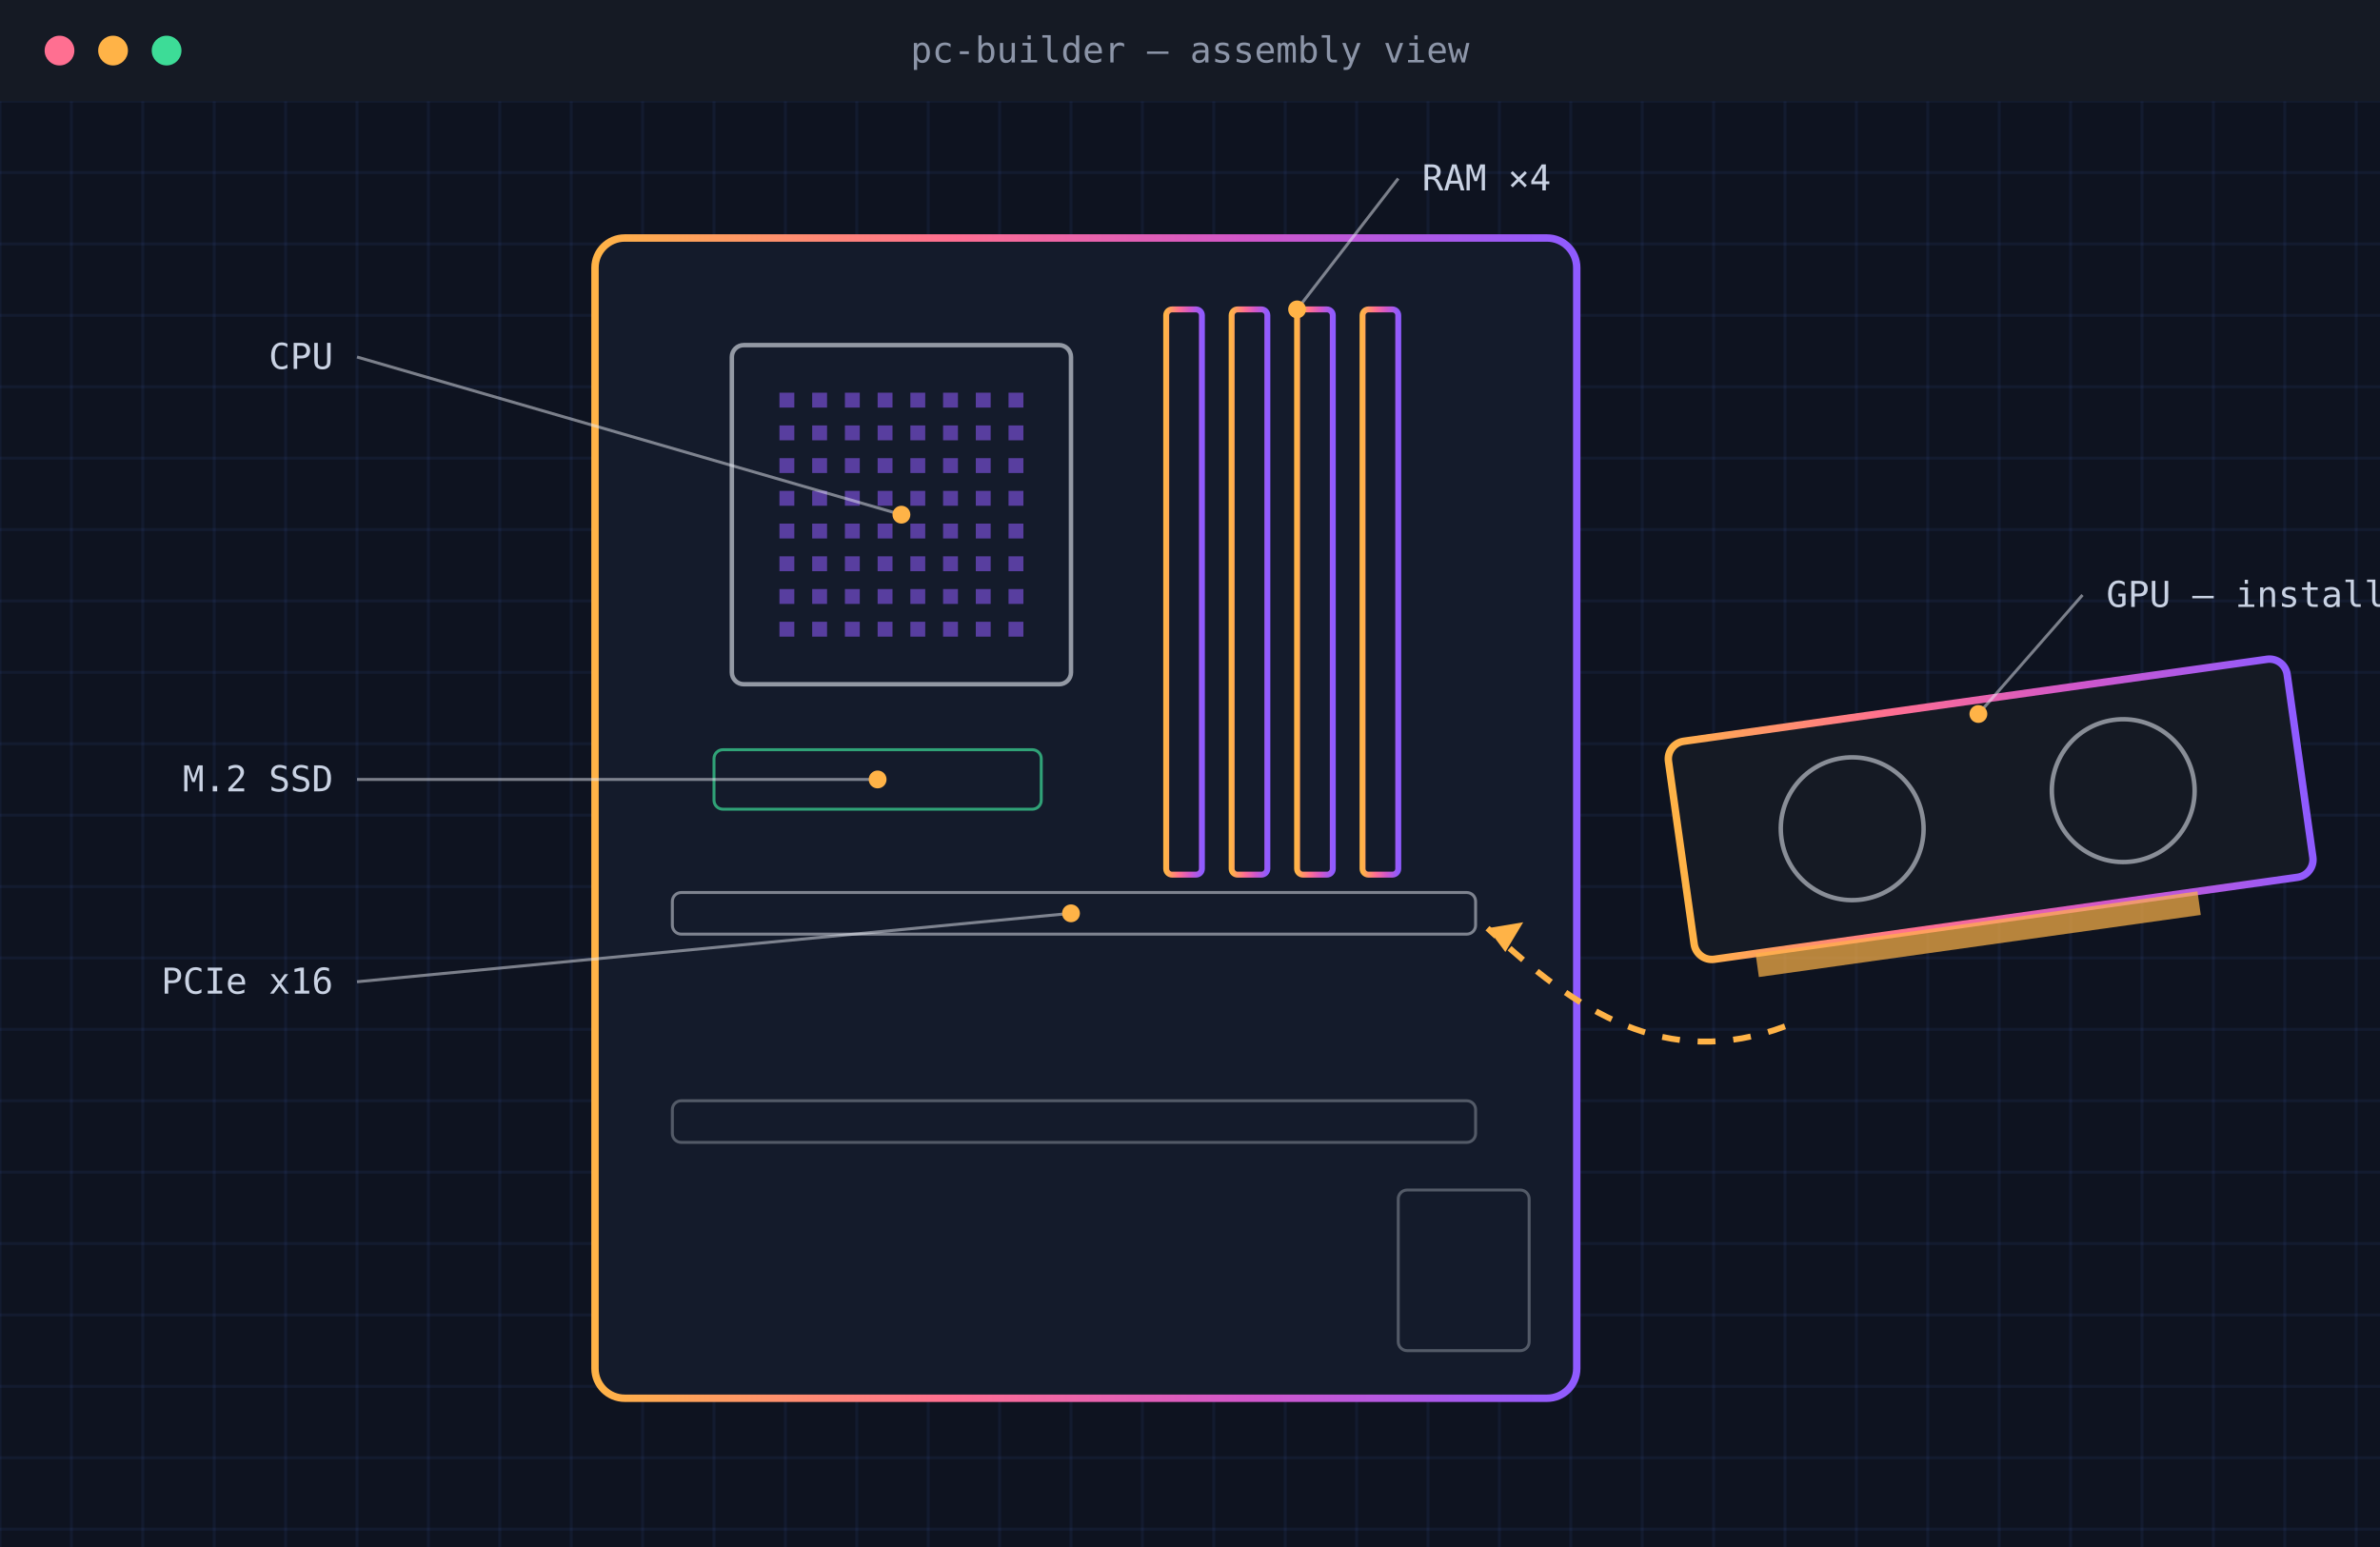
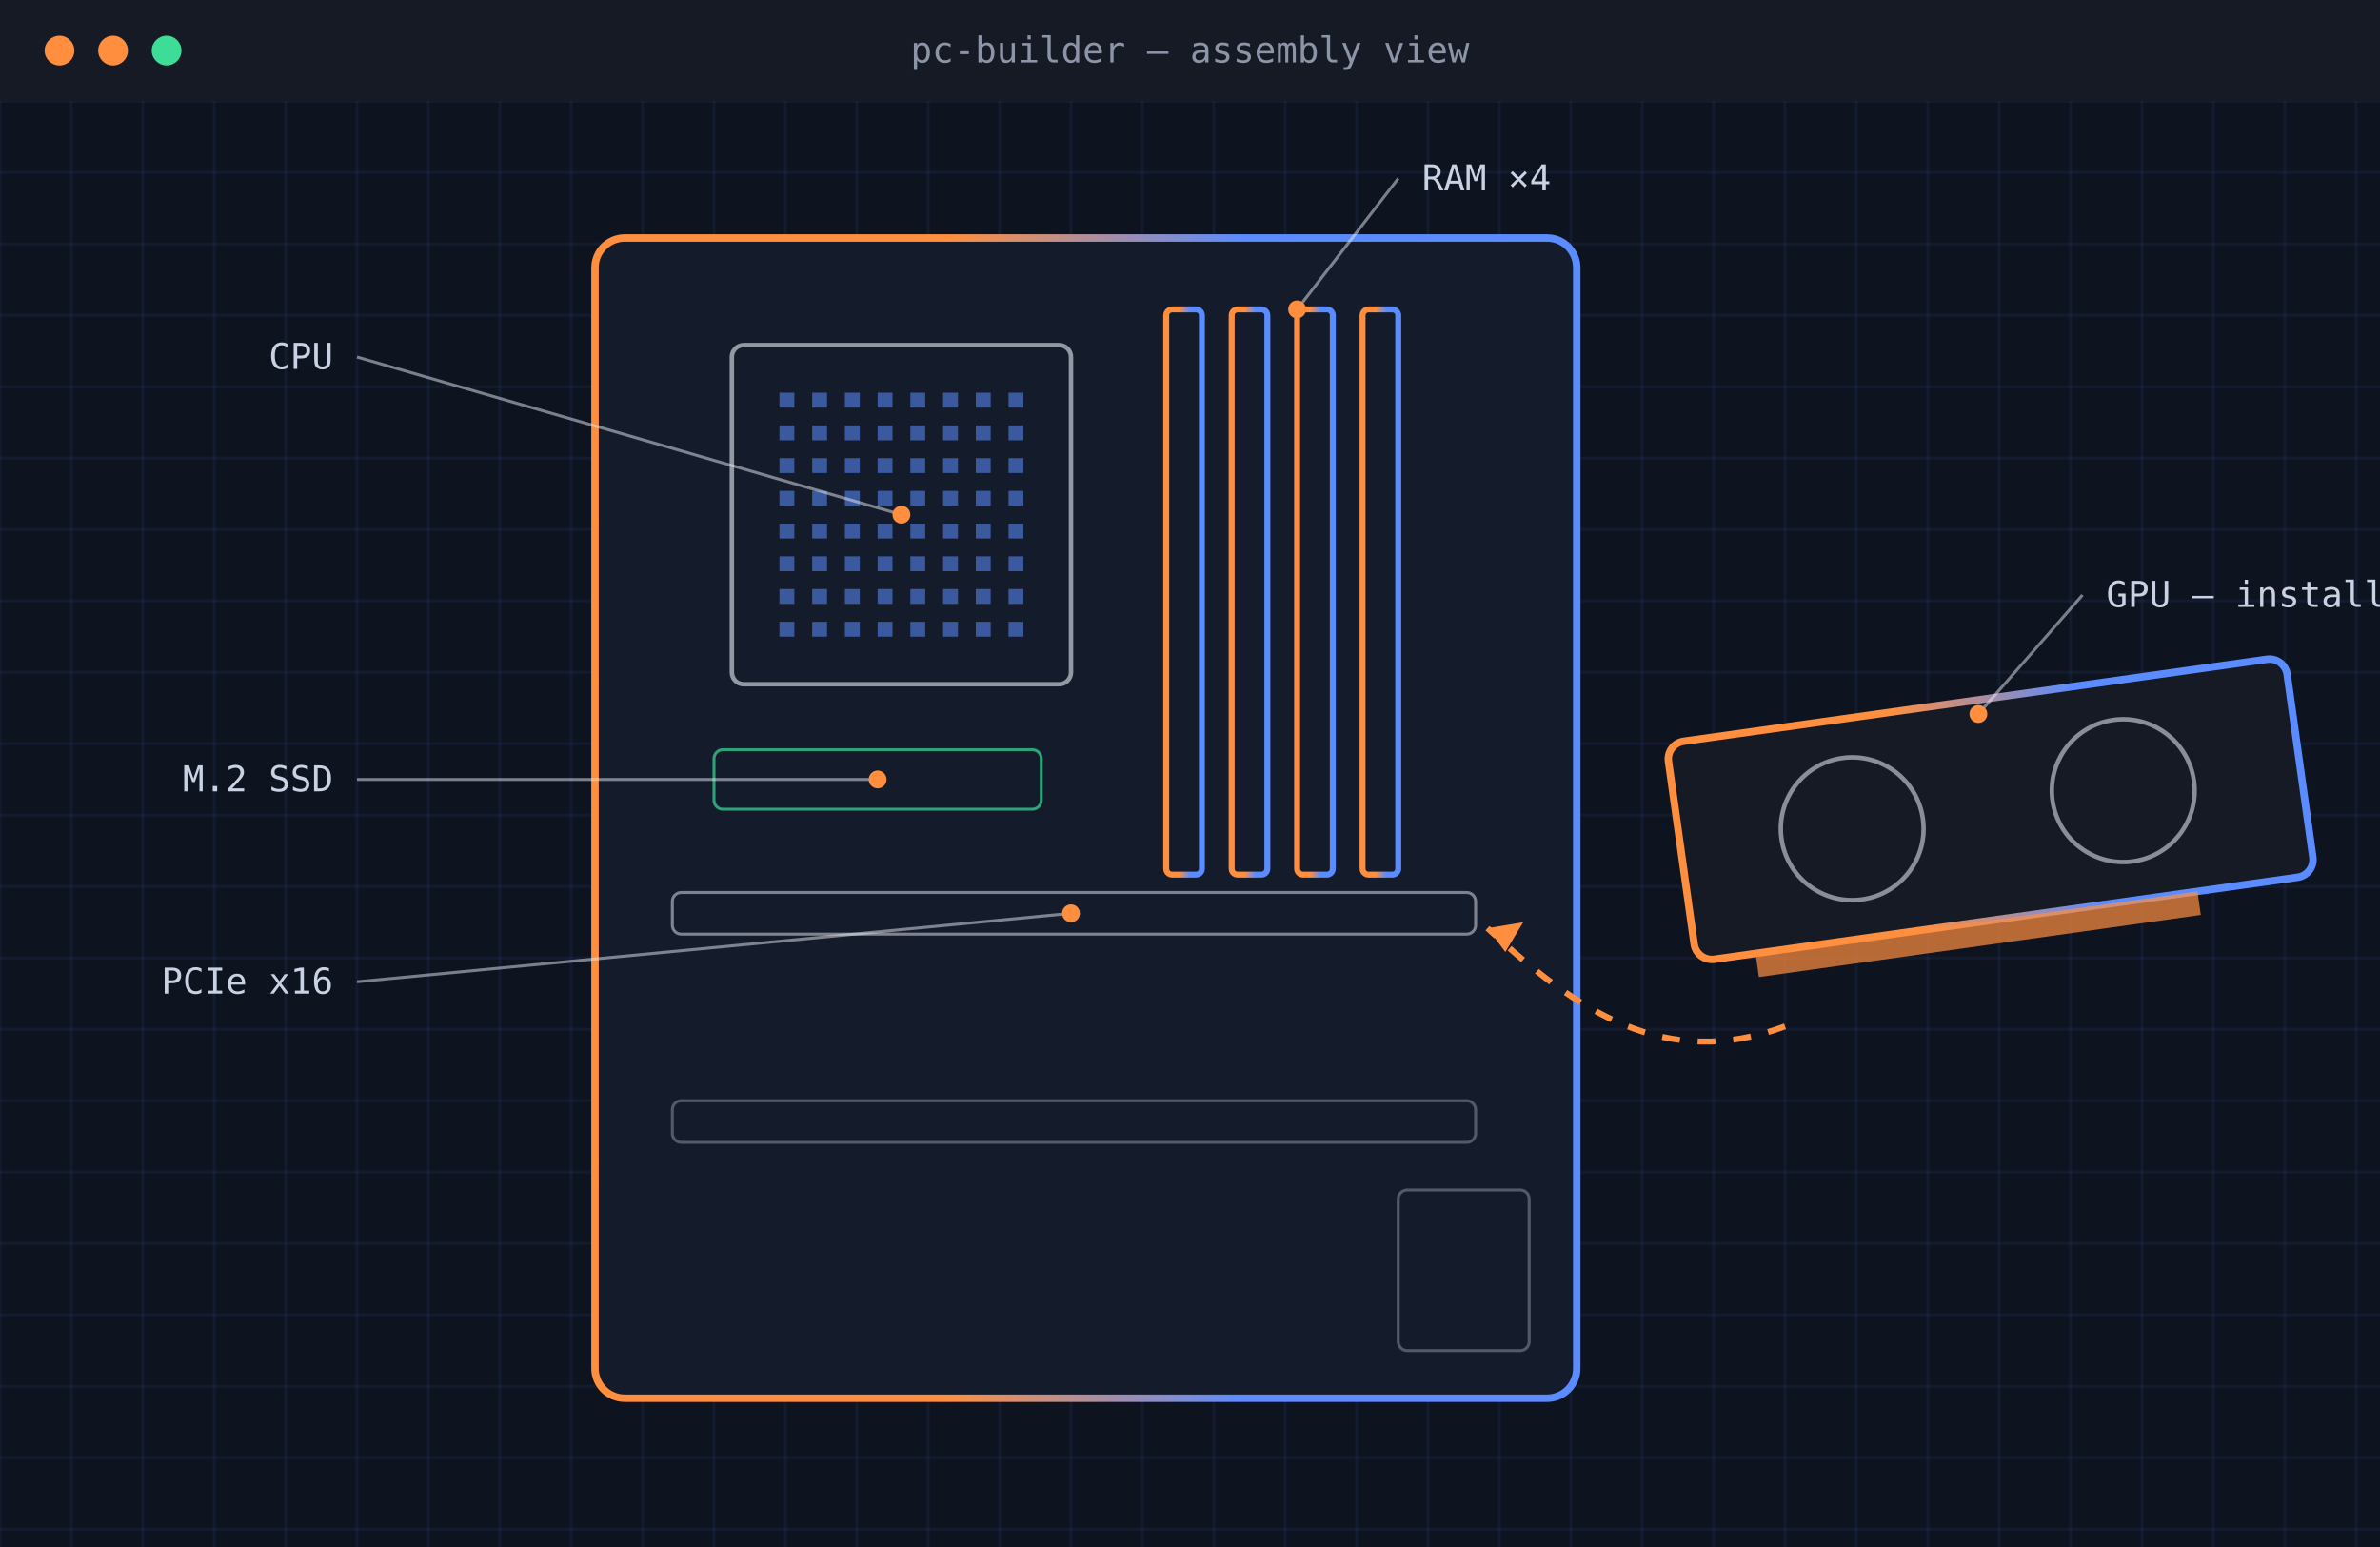
<svg xmlns="http://www.w3.org/2000/svg" viewBox="0 0 800 520" role="img" aria-label="PC Builder blueprint illustration">
  <defs>
    <linearGradient id="g" x1="0" y1="0" x2="1" y2="0">
-       <stop offset="0" stop-color="#FFB347" />
-       <stop offset=".36" stop-color="#FF6F91" />
-       <stop offset=".66" stop-color="#D257C9" />
-       <stop offset="1" stop-color="#8F5BFF" />
+       <stop offset="0" stop-color="#FF8F3F" />
+       <stop offset=".36" stop-color="#FF8F3F" />
+       <stop offset=".66" stop-color="#5B8CFF" />
+       <stop offset="1" stop-color="#5B8CFF" />
    </linearGradient>
  </defs>
  <rect width="800" height="520" fill="#0E1320" />
  <line x1="0" x2="0" y1="34" y2="520" stroke="#5B8CFF" stroke-opacity=".07" />
  <line x1="24" x2="24" y1="34" y2="520" stroke="#5B8CFF" stroke-opacity=".07" />
  <line x1="48" x2="48" y1="34" y2="520" stroke="#5B8CFF" stroke-opacity=".07" />
  <line x1="72" x2="72" y1="34" y2="520" stroke="#5B8CFF" stroke-opacity=".07" />
  <line x1="96" x2="96" y1="34" y2="520" stroke="#5B8CFF" stroke-opacity=".07" />
  <line x1="120" x2="120" y1="34" y2="520" stroke="#5B8CFF" stroke-opacity=".07" />
  <line x1="144" x2="144" y1="34" y2="520" stroke="#5B8CFF" stroke-opacity=".07" />
  <line x1="168" x2="168" y1="34" y2="520" stroke="#5B8CFF" stroke-opacity=".07" />
  <line x1="192" x2="192" y1="34" y2="520" stroke="#5B8CFF" stroke-opacity=".07" />
  <line x1="216" x2="216" y1="34" y2="520" stroke="#5B8CFF" stroke-opacity=".07" />
  <line x1="240" x2="240" y1="34" y2="520" stroke="#5B8CFF" stroke-opacity=".07" />
  <line x1="264" x2="264" y1="34" y2="520" stroke="#5B8CFF" stroke-opacity=".07" />
  <line x1="288" x2="288" y1="34" y2="520" stroke="#5B8CFF" stroke-opacity=".07" />
  <line x1="312" x2="312" y1="34" y2="520" stroke="#5B8CFF" stroke-opacity=".07" />
  <line x1="336" x2="336" y1="34" y2="520" stroke="#5B8CFF" stroke-opacity=".07" />
  <line x1="360" x2="360" y1="34" y2="520" stroke="#5B8CFF" stroke-opacity=".07" />
  <line x1="384" x2="384" y1="34" y2="520" stroke="#5B8CFF" stroke-opacity=".07" />
  <line x1="408" x2="408" y1="34" y2="520" stroke="#5B8CFF" stroke-opacity=".07" />
  <line x1="432" x2="432" y1="34" y2="520" stroke="#5B8CFF" stroke-opacity=".07" />
  <line x1="456" x2="456" y1="34" y2="520" stroke="#5B8CFF" stroke-opacity=".07" />
  <line x1="480" x2="480" y1="34" y2="520" stroke="#5B8CFF" stroke-opacity=".07" />
  <line x1="504" x2="504" y1="34" y2="520" stroke="#5B8CFF" stroke-opacity=".07" />
  <line x1="528" x2="528" y1="34" y2="520" stroke="#5B8CFF" stroke-opacity=".07" />
  <line x1="552" x2="552" y1="34" y2="520" stroke="#5B8CFF" stroke-opacity=".07" />
  <line x1="576" x2="576" y1="34" y2="520" stroke="#5B8CFF" stroke-opacity=".07" />
  <line x1="600" x2="600" y1="34" y2="520" stroke="#5B8CFF" stroke-opacity=".07" />
  <line x1="624" x2="624" y1="34" y2="520" stroke="#5B8CFF" stroke-opacity=".07" />
  <line x1="648" x2="648" y1="34" y2="520" stroke="#5B8CFF" stroke-opacity=".07" />
  <line x1="672" x2="672" y1="34" y2="520" stroke="#5B8CFF" stroke-opacity=".07" />
  <line x1="696" x2="696" y1="34" y2="520" stroke="#5B8CFF" stroke-opacity=".07" />
  <line x1="720" x2="720" y1="34" y2="520" stroke="#5B8CFF" stroke-opacity=".07" />
  <line x1="744" x2="744" y1="34" y2="520" stroke="#5B8CFF" stroke-opacity=".07" />
  <line x1="768" x2="768" y1="34" y2="520" stroke="#5B8CFF" stroke-opacity=".07" />
  <line x1="792" x2="792" y1="34" y2="520" stroke="#5B8CFF" stroke-opacity=".07" />
  <line x1="0" x2="800" y1="34" y2="34" stroke="#5B8CFF" stroke-opacity=".07" />
  <line x1="0" x2="800" y1="58" y2="58" stroke="#5B8CFF" stroke-opacity=".07" />
  <line x1="0" x2="800" y1="82" y2="82" stroke="#5B8CFF" stroke-opacity=".07" />
  <line x1="0" x2="800" y1="106" y2="106" stroke="#5B8CFF" stroke-opacity=".07" />
  <line x1="0" x2="800" y1="130" y2="130" stroke="#5B8CFF" stroke-opacity=".07" />
  <line x1="0" x2="800" y1="154" y2="154" stroke="#5B8CFF" stroke-opacity=".07" />
  <line x1="0" x2="800" y1="178" y2="178" stroke="#5B8CFF" stroke-opacity=".07" />
  <line x1="0" x2="800" y1="202" y2="202" stroke="#5B8CFF" stroke-opacity=".07" />
  <line x1="0" x2="800" y1="226" y2="226" stroke="#5B8CFF" stroke-opacity=".07" />
  <line x1="0" x2="800" y1="250" y2="250" stroke="#5B8CFF" stroke-opacity=".07" />
  <line x1="0" x2="800" y1="274" y2="274" stroke="#5B8CFF" stroke-opacity=".07" />
  <line x1="0" x2="800" y1="298" y2="298" stroke="#5B8CFF" stroke-opacity=".07" />
  <line x1="0" x2="800" y1="322" y2="322" stroke="#5B8CFF" stroke-opacity=".07" />
  <line x1="0" x2="800" y1="346" y2="346" stroke="#5B8CFF" stroke-opacity=".07" />
  <line x1="0" x2="800" y1="370" y2="370" stroke="#5B8CFF" stroke-opacity=".07" />
  <line x1="0" x2="800" y1="394" y2="394" stroke="#5B8CFF" stroke-opacity=".07" />
  <line x1="0" x2="800" y1="418" y2="418" stroke="#5B8CFF" stroke-opacity=".07" />
  <line x1="0" x2="800" y1="442" y2="442" stroke="#5B8CFF" stroke-opacity=".07" />
  <line x1="0" x2="800" y1="466" y2="466" stroke="#5B8CFF" stroke-opacity=".07" />
  <line x1="0" x2="800" y1="490" y2="490" stroke="#5B8CFF" stroke-opacity=".07" />
  <line x1="0" x2="800" y1="514" y2="514" stroke="#5B8CFF" stroke-opacity=".07" />
  <rect x="0" y="0" width="800" height="34" fill="#151A24" />
-   <circle cx="20" cy="17" r="5" fill="#FF6F91" />
-   <circle cx="38" cy="17" r="5" fill="#FFB347" />
+   <circle cx="20" cy="17" r="5" fill="#FF8F3F" />
+   <circle cx="38" cy="17" r="5" fill="#FF8F3F" />
  <circle cx="56" cy="17" r="5" fill="#3DDC97" />
  <text x="400.0" y="21" fill="#8C95A8" font-family="ui-monospace,Consolas,monospace" font-size="12" text-anchor="middle">pc-builder — assembly view</text>
  <rect x="200" y="80" width="330" height="390" rx="10" fill="#141B2B" stroke="url(#g)" stroke-width="2.5" />
  <rect x="246" y="116" width="114" height="114" rx="4" fill="none" stroke="#E8ECF5" stroke-opacity=".6" stroke-width="1.5" />
-   <rect x="262" y="132" width="5" height="5" fill="#8F5BFF" opacity=".55" />
-   <rect x="273" y="132" width="5" height="5" fill="#8F5BFF" opacity=".55" />
-   <rect x="284" y="132" width="5" height="5" fill="#8F5BFF" opacity=".55" />
-   <rect x="295" y="132" width="5" height="5" fill="#8F5BFF" opacity=".55" />
-   <rect x="306" y="132" width="5" height="5" fill="#8F5BFF" opacity=".55" />
-   <rect x="317" y="132" width="5" height="5" fill="#8F5BFF" opacity=".55" />
-   <rect x="328" y="132" width="5" height="5" fill="#8F5BFF" opacity=".55" />
-   <rect x="339" y="132" width="5" height="5" fill="#8F5BFF" opacity=".55" />
-   <rect x="262" y="143" width="5" height="5" fill="#8F5BFF" opacity=".55" />
-   <rect x="273" y="143" width="5" height="5" fill="#8F5BFF" opacity=".55" />
-   <rect x="284" y="143" width="5" height="5" fill="#8F5BFF" opacity=".55" />
-   <rect x="295" y="143" width="5" height="5" fill="#8F5BFF" opacity=".55" />
-   <rect x="306" y="143" width="5" height="5" fill="#8F5BFF" opacity=".55" />
-   <rect x="317" y="143" width="5" height="5" fill="#8F5BFF" opacity=".55" />
-   <rect x="328" y="143" width="5" height="5" fill="#8F5BFF" opacity=".55" />
-   <rect x="339" y="143" width="5" height="5" fill="#8F5BFF" opacity=".55" />
-   <rect x="262" y="154" width="5" height="5" fill="#8F5BFF" opacity=".55" />
-   <rect x="273" y="154" width="5" height="5" fill="#8F5BFF" opacity=".55" />
-   <rect x="284" y="154" width="5" height="5" fill="#8F5BFF" opacity=".55" />
-   <rect x="295" y="154" width="5" height="5" fill="#8F5BFF" opacity=".55" />
-   <rect x="306" y="154" width="5" height="5" fill="#8F5BFF" opacity=".55" />
-   <rect x="317" y="154" width="5" height="5" fill="#8F5BFF" opacity=".55" />
-   <rect x="328" y="154" width="5" height="5" fill="#8F5BFF" opacity=".55" />
-   <rect x="339" y="154" width="5" height="5" fill="#8F5BFF" opacity=".55" />
-   <rect x="262" y="165" width="5" height="5" fill="#8F5BFF" opacity=".55" />
-   <rect x="273" y="165" width="5" height="5" fill="#8F5BFF" opacity=".55" />
-   <rect x="284" y="165" width="5" height="5" fill="#8F5BFF" opacity=".55" />
-   <rect x="295" y="165" width="5" height="5" fill="#8F5BFF" opacity=".55" />
-   <rect x="306" y="165" width="5" height="5" fill="#8F5BFF" opacity=".55" />
-   <rect x="317" y="165" width="5" height="5" fill="#8F5BFF" opacity=".55" />
-   <rect x="328" y="165" width="5" height="5" fill="#8F5BFF" opacity=".55" />
-   <rect x="339" y="165" width="5" height="5" fill="#8F5BFF" opacity=".55" />
-   <rect x="262" y="176" width="5" height="5" fill="#8F5BFF" opacity=".55" />
-   <rect x="273" y="176" width="5" height="5" fill="#8F5BFF" opacity=".55" />
-   <rect x="284" y="176" width="5" height="5" fill="#8F5BFF" opacity=".55" />
-   <rect x="295" y="176" width="5" height="5" fill="#8F5BFF" opacity=".55" />
-   <rect x="306" y="176" width="5" height="5" fill="#8F5BFF" opacity=".55" />
-   <rect x="317" y="176" width="5" height="5" fill="#8F5BFF" opacity=".55" />
-   <rect x="328" y="176" width="5" height="5" fill="#8F5BFF" opacity=".55" />
-   <rect x="339" y="176" width="5" height="5" fill="#8F5BFF" opacity=".55" />
-   <rect x="262" y="187" width="5" height="5" fill="#8F5BFF" opacity=".55" />
-   <rect x="273" y="187" width="5" height="5" fill="#8F5BFF" opacity=".55" />
-   <rect x="284" y="187" width="5" height="5" fill="#8F5BFF" opacity=".55" />
-   <rect x="295" y="187" width="5" height="5" fill="#8F5BFF" opacity=".55" />
-   <rect x="306" y="187" width="5" height="5" fill="#8F5BFF" opacity=".55" />
-   <rect x="317" y="187" width="5" height="5" fill="#8F5BFF" opacity=".55" />
-   <rect x="328" y="187" width="5" height="5" fill="#8F5BFF" opacity=".55" />
-   <rect x="339" y="187" width="5" height="5" fill="#8F5BFF" opacity=".55" />
-   <rect x="262" y="198" width="5" height="5" fill="#8F5BFF" opacity=".55" />
-   <rect x="273" y="198" width="5" height="5" fill="#8F5BFF" opacity=".55" />
-   <rect x="284" y="198" width="5" height="5" fill="#8F5BFF" opacity=".55" />
-   <rect x="295" y="198" width="5" height="5" fill="#8F5BFF" opacity=".55" />
-   <rect x="306" y="198" width="5" height="5" fill="#8F5BFF" opacity=".55" />
-   <rect x="317" y="198" width="5" height="5" fill="#8F5BFF" opacity=".55" />
-   <rect x="328" y="198" width="5" height="5" fill="#8F5BFF" opacity=".55" />
-   <rect x="339" y="198" width="5" height="5" fill="#8F5BFF" opacity=".55" />
-   <rect x="262" y="209" width="5" height="5" fill="#8F5BFF" opacity=".55" />
-   <rect x="273" y="209" width="5" height="5" fill="#8F5BFF" opacity=".55" />
-   <rect x="284" y="209" width="5" height="5" fill="#8F5BFF" opacity=".55" />
-   <rect x="295" y="209" width="5" height="5" fill="#8F5BFF" opacity=".55" />
-   <rect x="306" y="209" width="5" height="5" fill="#8F5BFF" opacity=".55" />
-   <rect x="317" y="209" width="5" height="5" fill="#8F5BFF" opacity=".55" />
-   <rect x="328" y="209" width="5" height="5" fill="#8F5BFF" opacity=".55" />
-   <rect x="339" y="209" width="5" height="5" fill="#8F5BFF" opacity=".55" />
+   <rect x="262" y="132" width="5" height="5" fill="#5B8CFF" opacity=".55" />
+   <rect x="273" y="132" width="5" height="5" fill="#5B8CFF" opacity=".55" />
+   <rect x="284" y="132" width="5" height="5" fill="#5B8CFF" opacity=".55" />
+   <rect x="295" y="132" width="5" height="5" fill="#5B8CFF" opacity=".55" />
+   <rect x="306" y="132" width="5" height="5" fill="#5B8CFF" opacity=".55" />
+   <rect x="317" y="132" width="5" height="5" fill="#5B8CFF" opacity=".55" />
+   <rect x="328" y="132" width="5" height="5" fill="#5B8CFF" opacity=".55" />
+   <rect x="339" y="132" width="5" height="5" fill="#5B8CFF" opacity=".55" />
+   <rect x="262" y="143" width="5" height="5" fill="#5B8CFF" opacity=".55" />
+   <rect x="273" y="143" width="5" height="5" fill="#5B8CFF" opacity=".55" />
+   <rect x="284" y="143" width="5" height="5" fill="#5B8CFF" opacity=".55" />
+   <rect x="295" y="143" width="5" height="5" fill="#5B8CFF" opacity=".55" />
+   <rect x="306" y="143" width="5" height="5" fill="#5B8CFF" opacity=".55" />
+   <rect x="317" y="143" width="5" height="5" fill="#5B8CFF" opacity=".55" />
+   <rect x="328" y="143" width="5" height="5" fill="#5B8CFF" opacity=".55" />
+   <rect x="339" y="143" width="5" height="5" fill="#5B8CFF" opacity=".55" />
+   <rect x="262" y="154" width="5" height="5" fill="#5B8CFF" opacity=".55" />
+   <rect x="273" y="154" width="5" height="5" fill="#5B8CFF" opacity=".55" />
+   <rect x="284" y="154" width="5" height="5" fill="#5B8CFF" opacity=".55" />
+   <rect x="295" y="154" width="5" height="5" fill="#5B8CFF" opacity=".55" />
+   <rect x="306" y="154" width="5" height="5" fill="#5B8CFF" opacity=".55" />
+   <rect x="317" y="154" width="5" height="5" fill="#5B8CFF" opacity=".55" />
+   <rect x="328" y="154" width="5" height="5" fill="#5B8CFF" opacity=".55" />
+   <rect x="339" y="154" width="5" height="5" fill="#5B8CFF" opacity=".55" />
+   <rect x="262" y="165" width="5" height="5" fill="#5B8CFF" opacity=".55" />
+   <rect x="273" y="165" width="5" height="5" fill="#5B8CFF" opacity=".55" />
+   <rect x="284" y="165" width="5" height="5" fill="#5B8CFF" opacity=".55" />
+   <rect x="295" y="165" width="5" height="5" fill="#5B8CFF" opacity=".55" />
+   <rect x="306" y="165" width="5" height="5" fill="#5B8CFF" opacity=".55" />
+   <rect x="317" y="165" width="5" height="5" fill="#5B8CFF" opacity=".55" />
+   <rect x="328" y="165" width="5" height="5" fill="#5B8CFF" opacity=".55" />
+   <rect x="339" y="165" width="5" height="5" fill="#5B8CFF" opacity=".55" />
+   <rect x="262" y="176" width="5" height="5" fill="#5B8CFF" opacity=".55" />
+   <rect x="273" y="176" width="5" height="5" fill="#5B8CFF" opacity=".55" />
+   <rect x="284" y="176" width="5" height="5" fill="#5B8CFF" opacity=".55" />
+   <rect x="295" y="176" width="5" height="5" fill="#5B8CFF" opacity=".55" />
+   <rect x="306" y="176" width="5" height="5" fill="#5B8CFF" opacity=".55" />
+   <rect x="317" y="176" width="5" height="5" fill="#5B8CFF" opacity=".55" />
+   <rect x="328" y="176" width="5" height="5" fill="#5B8CFF" opacity=".55" />
+   <rect x="339" y="176" width="5" height="5" fill="#5B8CFF" opacity=".55" />
+   <rect x="262" y="187" width="5" height="5" fill="#5B8CFF" opacity=".55" />
+   <rect x="273" y="187" width="5" height="5" fill="#5B8CFF" opacity=".55" />
+   <rect x="284" y="187" width="5" height="5" fill="#5B8CFF" opacity=".55" />
+   <rect x="295" y="187" width="5" height="5" fill="#5B8CFF" opacity=".55" />
+   <rect x="306" y="187" width="5" height="5" fill="#5B8CFF" opacity=".55" />
+   <rect x="317" y="187" width="5" height="5" fill="#5B8CFF" opacity=".55" />
+   <rect x="328" y="187" width="5" height="5" fill="#5B8CFF" opacity=".55" />
+   <rect x="339" y="187" width="5" height="5" fill="#5B8CFF" opacity=".55" />
+   <rect x="262" y="198" width="5" height="5" fill="#5B8CFF" opacity=".55" />
+   <rect x="273" y="198" width="5" height="5" fill="#5B8CFF" opacity=".55" />
+   <rect x="284" y="198" width="5" height="5" fill="#5B8CFF" opacity=".55" />
+   <rect x="295" y="198" width="5" height="5" fill="#5B8CFF" opacity=".55" />
+   <rect x="306" y="198" width="5" height="5" fill="#5B8CFF" opacity=".55" />
+   <rect x="317" y="198" width="5" height="5" fill="#5B8CFF" opacity=".55" />
+   <rect x="328" y="198" width="5" height="5" fill="#5B8CFF" opacity=".55" />
+   <rect x="339" y="198" width="5" height="5" fill="#5B8CFF" opacity=".55" />
+   <rect x="262" y="209" width="5" height="5" fill="#5B8CFF" opacity=".55" />
+   <rect x="273" y="209" width="5" height="5" fill="#5B8CFF" opacity=".55" />
+   <rect x="284" y="209" width="5" height="5" fill="#5B8CFF" opacity=".55" />
+   <rect x="295" y="209" width="5" height="5" fill="#5B8CFF" opacity=".55" />
+   <rect x="306" y="209" width="5" height="5" fill="#5B8CFF" opacity=".55" />
+   <rect x="317" y="209" width="5" height="5" fill="#5B8CFF" opacity=".55" />
+   <rect x="328" y="209" width="5" height="5" fill="#5B8CFF" opacity=".55" />
+   <rect x="339" y="209" width="5" height="5" fill="#5B8CFF" opacity=".55" />
  <rect x="392" y="104" width="12" height="190" rx="2" fill="none" stroke="url(#g)" stroke-width="2" />
  <rect x="414" y="104" width="12" height="190" rx="2" fill="none" stroke="url(#g)" stroke-width="2" />
  <rect x="436" y="104" width="12" height="190" rx="2" fill="none" stroke="url(#g)" stroke-width="2" />
  <rect x="458" y="104" width="12" height="190" rx="2" fill="none" stroke="url(#g)" stroke-width="2" />
  <rect x="226" y="300" width="270" height="14" rx="3" fill="none" stroke="#E8ECF5" stroke-opacity=".5" />
  <rect x="226" y="370" width="270" height="14" rx="3" fill="none" stroke="#E8ECF5" stroke-opacity=".3" />
  <rect x="240" y="252" width="110" height="20" rx="3" fill="none" stroke="#3DDC97" stroke-opacity=".7" />
  <rect x="470" y="400" width="44" height="54" rx="3" fill="none" stroke="#E8ECF5" stroke-opacity=".3" />
  <g transform="translate(560 250) rotate(-8)">
    <rect width="210" height="74" rx="6" fill="#151A24" stroke="url(#g)" stroke-width="2.5" />
    <circle cx="58" cy="37" r="24" fill="none" stroke="#E8ECF5" stroke-opacity=".55" stroke-width="1.5" />
    <circle cx="150" cy="37" r="24" fill="none" stroke="#E8ECF5" stroke-opacity=".55" stroke-width="1.5" />
-     <rect x="20" y="74" width="150" height="8" fill="#FFB347" opacity=".7" />
+     <rect x="20" y="74" width="150" height="8" fill="#FF8F3F" opacity=".7" />
  </g>
-   <path d="M600 345 C 560 360, 530 340, 500 312" fill="none" stroke="#FFB347" stroke-width="2" stroke-dasharray="6 6" />
-   <path d="M500 312 l 12 -2 l -6 10 z" fill="#FFB347" />
+   <path d="M600 345 C 560 360, 530 340, 500 312" fill="none" stroke="#FF8F3F" stroke-width="2" stroke-dasharray="6 6" />
+   <path d="M500 312 l 12 -2 l -6 10 z" fill="#FF8F3F" />
  <polyline points="303,173 120,120" fill="none" stroke="#E8ECF5" stroke-opacity=".5" />
-   <circle cx="303" cy="173" r="3" fill="#FFB347" />
+   <circle cx="303" cy="173" r="3" fill="#FF8F3F" />
  <text x="112" y="124" font-family="ui-monospace,Consolas,monospace" font-size="12" fill="#C9D2E3" text-anchor="end">CPU</text>
  <polyline points="436,104 470,60" fill="none" stroke="#E8ECF5" stroke-opacity=".5" />
-   <circle cx="436" cy="104" r="3" fill="#FFB347" />
+   <circle cx="436" cy="104" r="3" fill="#FF8F3F" />
  <text x="478" y="64" font-family="ui-monospace,Consolas,monospace" font-size="12" fill="#C9D2E3" text-anchor="start">RAM ×4</text>
  <polyline points="295,262 120,262" fill="none" stroke="#E8ECF5" stroke-opacity=".5" />
-   <circle cx="295" cy="262" r="3" fill="#FFB347" />
+   <circle cx="295" cy="262" r="3" fill="#FF8F3F" />
  <text x="112" y="266" font-family="ui-monospace,Consolas,monospace" font-size="12" fill="#C9D2E3" text-anchor="end">M.2 SSD</text>
  <polyline points="360,307 120,330" fill="none" stroke="#E8ECF5" stroke-opacity=".5" />
-   <circle cx="360" cy="307" r="3" fill="#FFB347" />
+   <circle cx="360" cy="307" r="3" fill="#FF8F3F" />
  <text x="112" y="334" font-family="ui-monospace,Consolas,monospace" font-size="12" fill="#C9D2E3" text-anchor="end">PCIe x16</text>
  <polyline points="665,240 700,200" fill="none" stroke="#E8ECF5" stroke-opacity=".5" />
-   <circle cx="665" cy="240" r="3" fill="#FFB347" />
+   <circle cx="665" cy="240" r="3" fill="#FF8F3F" />
  <text x="708" y="204" font-family="ui-monospace,Consolas,monospace" font-size="12" fill="#C9D2E3" text-anchor="start">GPU — install</text>
</svg>
